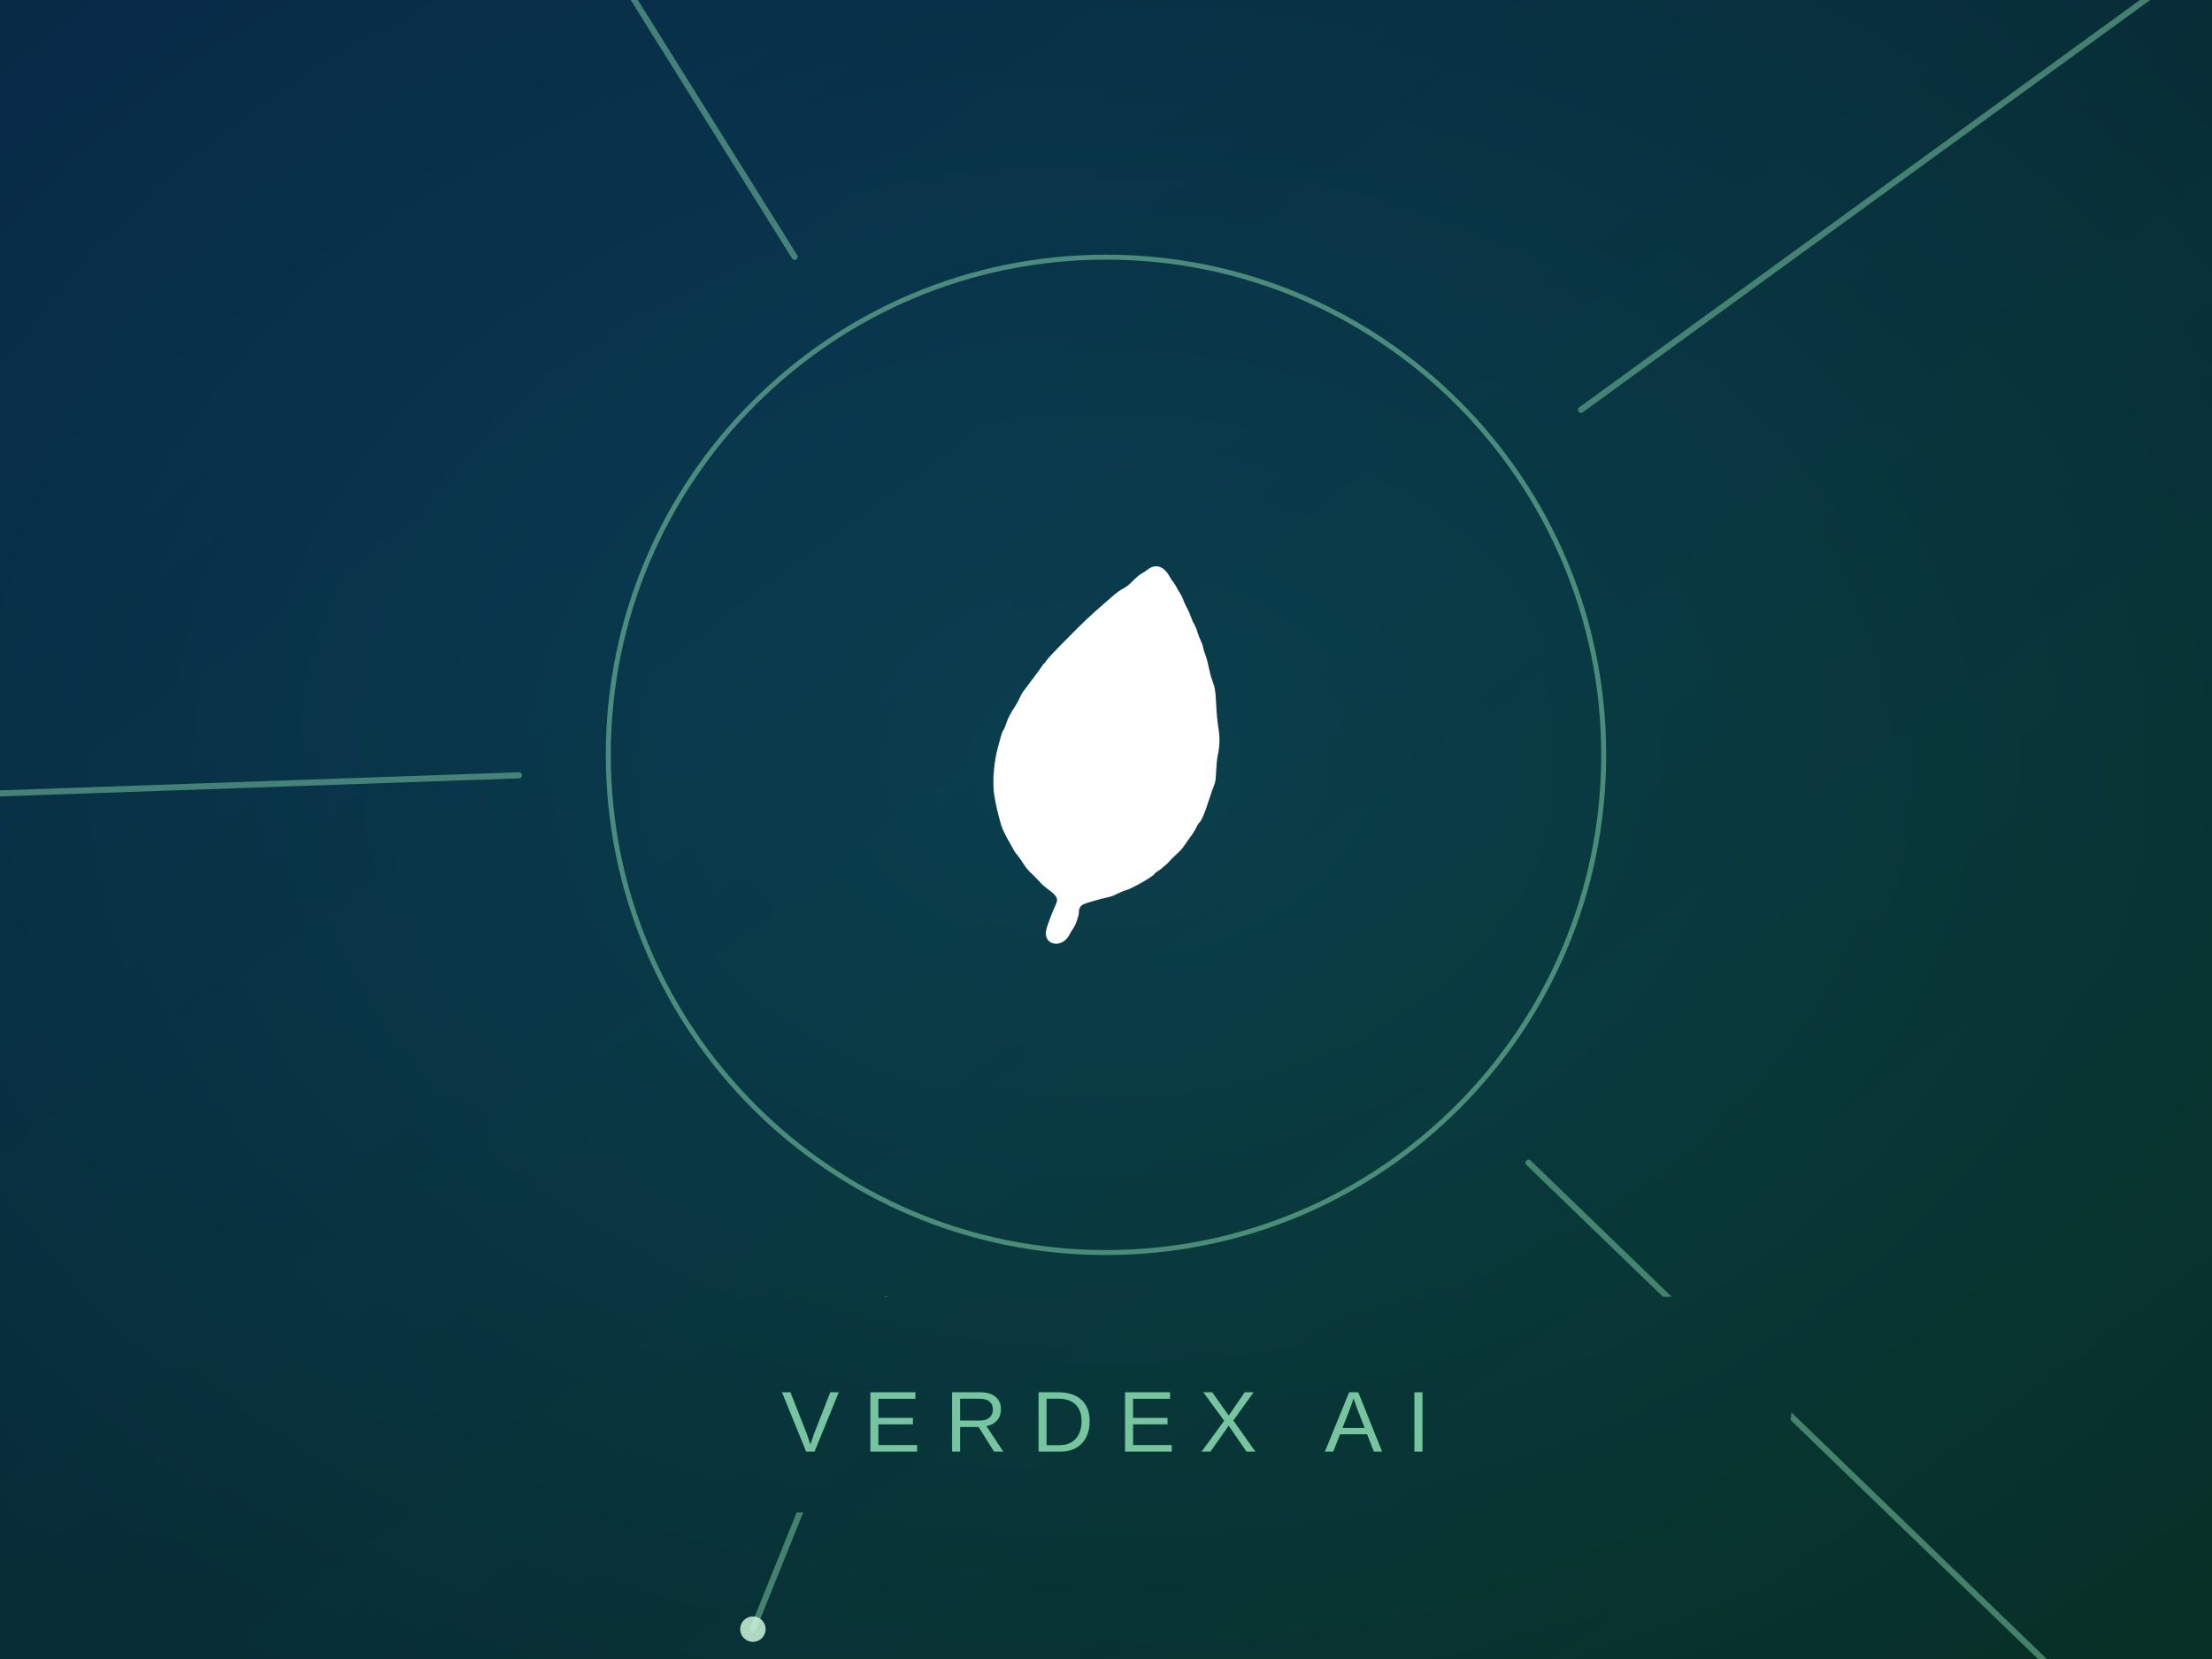
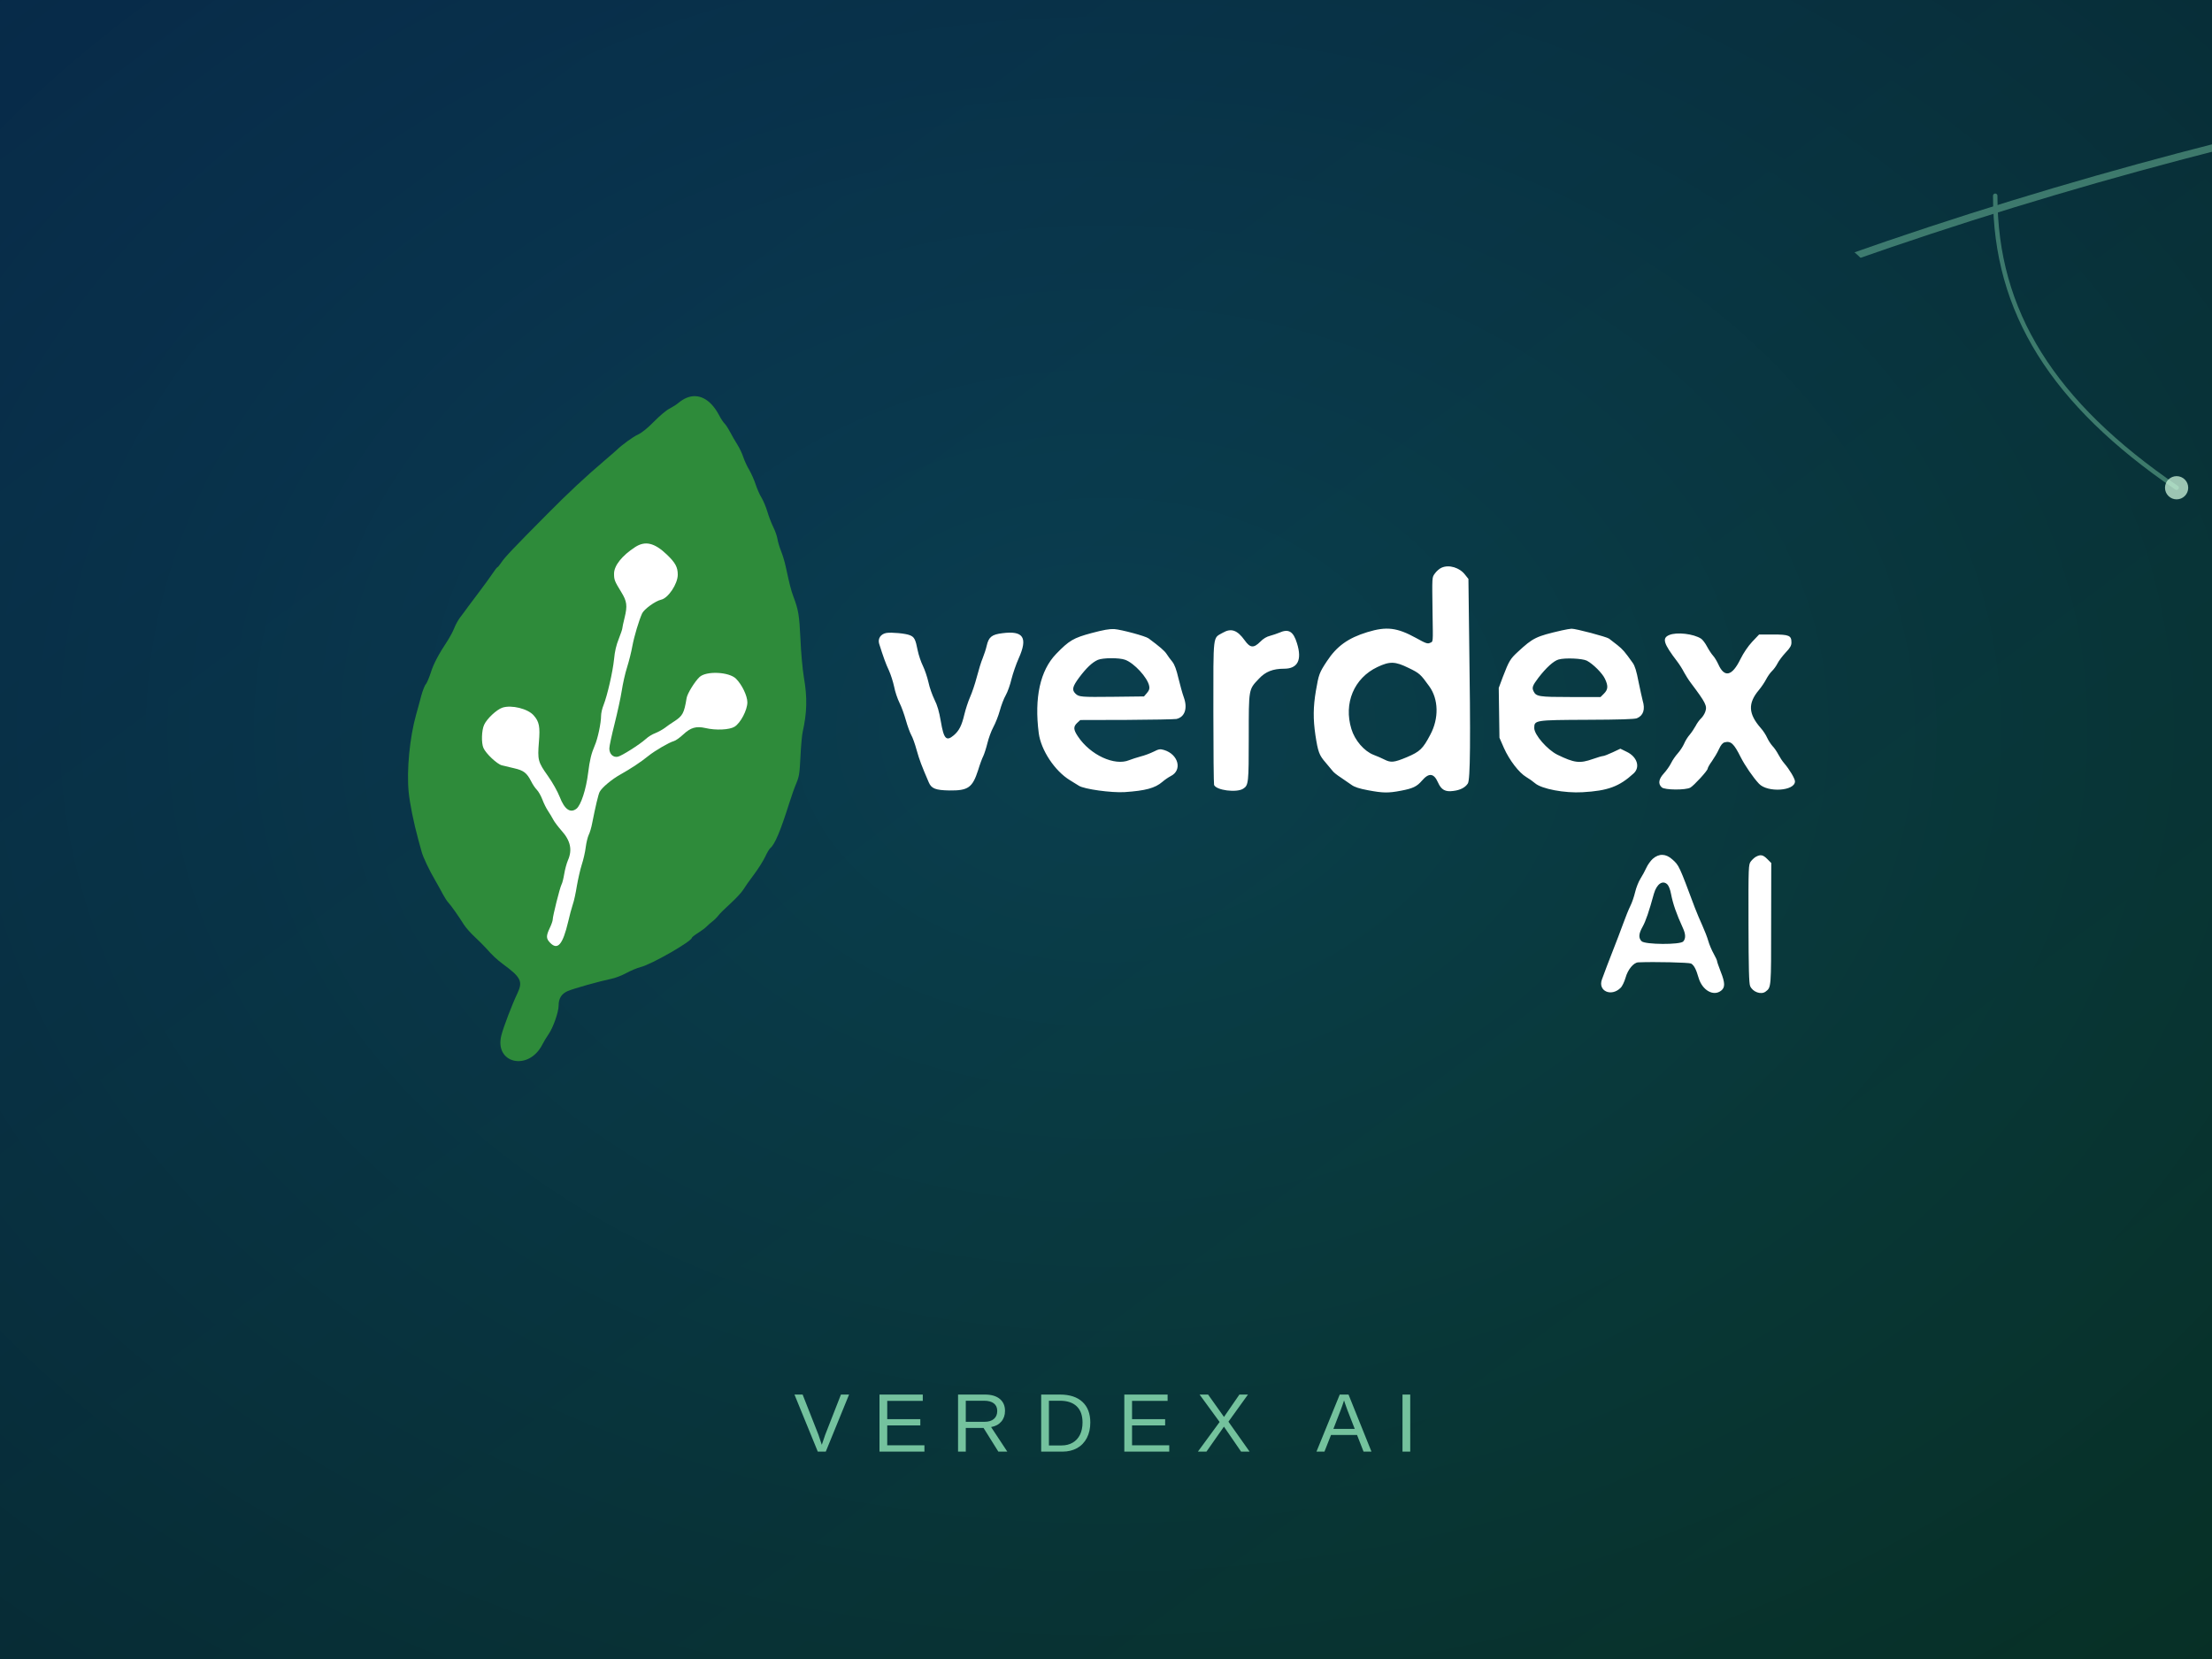
<svg xmlns="http://www.w3.org/2000/svg" width="800" height="600" viewBox="0 0 800 600" role="img" aria-label="Verdex AI">
  <defs>
    <linearGradient id="bg" x1="0" y1="0" x2="1" y2="1">
      <stop offset="0" stop-color="#0A3A63" />
      <stop offset="1" stop-color="#0A4436" />
    </linearGradient>
-     <radialGradient id="vg" cx="50%" cy="46%" r="72%">
+     <radialGradient id="vg" cx="50%" cy="44%" r="74%">
      <stop offset="0" stop-color="#000" stop-opacity="0" />
      <stop offset="1" stop-color="#000" stop-opacity="0.30" />
    </radialGradient>
    <mask id="clear">
      <rect width="800" height="600" fill="#fff" />
-       <rect x="152" y="469" width="496" height="78" rx="39" fill="#000" />
+       <rect x="108" y="76" width="584" height="376" rx="62" fill="#000" />
    </mask>
  </defs>
  <rect width="800" height="600" fill="url(#bg)" />
  <rect width="800" height="600" fill="url(#vg)" />
  <g mask="url(#clear)">
-     <g stroke="#7FD1A8" fill="none" stroke-width="2.2" stroke-linecap="round" opacity=".5">
-       <path d="M571.8,148.2 L901.6,-91.4" />
-       <path d="M552.8,420.5 L783.6,643.4" />
-       <path d="M187.7,280.4 L-182.4,293.3" />
-       <path d="M287.4,92.9 L196.3,-53.0" />
-       <path d="M320.4,469.9 L272.3,589.2" />
+     <g stroke="#7FD1A8" fill="none" stroke-linecap="round" opacity=".45">
+       <path d="M848.0,42.0 C688.0,78.0 528.0,138.0 368.0,240.0" stroke-width="2.6" />
+       <path d="M620.0,106.8 C616.0,154.8 636.8,190.8 681.6,228.0" stroke-width="1.6" />
+       <path d="M502.4,166.8 C494.4,208.8 515.2,241.8 560.0,274.8" stroke-width="1.6" />
+       <path d="M721.6,70.8 C721.6,112.8 742.4,145.8 787.2,176.4" stroke-width="1.6" />
    </g>
-     <g fill="#CDF5DC" opacity=".85">
-       <circle cx="901.6" cy="-91.4" r="4.6" />
-       <circle cx="783.6" cy="643.4" r="4.6" />
-       <circle cx="-182.4" cy="293.3" r="4.6" />
-       <circle cx="196.3" cy="-53.0" r="4.6" />
-       <circle cx="272.3" cy="589.2" r="4.6" />
+     <g fill="#CDF5DC" opacity=".75">
+       <circle cx="368.0" cy="240.0" r="5.4" />
+       <circle cx="681.6" cy="228.0" r="4.2" />
+       <circle cx="560.0" cy="274.8" r="4.2" />
+       <circle cx="787.2" cy="176.4" r="4.2" />
    </g>
  </g>
-   <circle cx="400.0" cy="273.0" r="180.0" fill="none" stroke="#7FD1A8" stroke-width="1.8" opacity=".55" />
-   <g transform="translate(310.0,183.0) scale(0.24221)">
-     <svg viewBox="-195.08 -83.08 743.16 743.16" width="743.16" height="743.16" overflow="visible">
-       <g transform="translate(0,580) scale(0.1,-0.1)" fill="#FFFFFF" stroke="none">
-         <path d="M2442 5715 c-19 -8 -48 -26 -64 -40 -17 -15 -52 -37 -77 -50 -26 -12 -85 -62 -131 -109 -55 -56 -103 -95 -135 -110 -44 -20 -139 -89 -186 -135 -9 -9 -54 -47 -99 -86 -164 -140 -308 -274 -484 -452 -291 -293 -362 -368 -391 -412 -15 -22 -30 -41 -34 -41 -3 0 -22 -24 -41 -53 -19 -28 -66 -94 -105 -145 -38 -51 -86 -114 -105 -140 -19 -27 -49 -67 -66 -89 -17 -23 -39 -63 -49 -90 -10 -26 -37 -76 -59 -110 -74 -112 -116 -191 -140 -268 -14 -42 -32 -85 -41 -96 -10 -10 -28 -56 -40 -101 -12 -46 -31 -117 -43 -158 -54 -192 -81 -470 -63 -655 10 -99 41 -254 82 -405 11 -41 24 -88 29 -105 11 -42 65 -156 114 -239 23 -39 52 -93 66 -119 14 -26 34 -58 45 -69 23 -24 91 -121 132 -187 16 -25 57 -72 93 -105 36 -34 78 -76 95 -95 54 -61 90 -95 145 -136 150 -110 168 -146 122 -244 -46 -96 -120 -290 -137 -358 -62 -240 231 -307 347 -79 11 22 35 62 53 88 39 56 85 187 85 242 0 62 25 101 78 124 52 22 274 84 367 103 33 6 92 29 130 50 39 21 93 43 120 50 90 21 435 219 435 249 0 4 24 23 53 41 28 18 61 42 72 54 11 11 33 31 49 43 16 12 39 35 50 50 12 16 59 62 105 104 46 42 94 94 107 116 13 22 54 80 91 129 36 48 78 115 94 149 15 33 35 66 43 73 39 32 85 141 161 381 18 58 45 134 60 169 24 57 28 83 35 225 4 89 13 181 18 206 38 168 41 296 11 467 -11 68 -24 204 -29 323 -10 205 -16 245 -61 365 -21 58 -30 95 -64 251 -8 39 -26 98 -39 130 -13 32 -27 79 -31 104 -4 25 -20 70 -35 100 -15 30 -38 89 -50 130 -12 41 -35 95 -50 120 -16 25 -38 76 -50 113 -12 37 -37 92 -54 122 -18 29 -40 78 -50 107 -9 29 -32 78 -51 108 -19 30 -48 80 -64 111 -16 30 -37 61 -45 68 -9 8 -31 41 -48 74 -72 134 -174 186 -276 142z" />
-       </g>
-     </svg>
+   <g transform="translate(144.0,140.3) scale(0.42667)">
+     <g transform="translate(0,580) scale(0.1,-0.1)" fill="#2E8B3A" stroke="none">
+       <path d="M2442 5715 c-19 -8 -48 -26 -64 -40 -17 -15 -52 -37 -77 -50 -26 -12 -85 -62 -131 -109 -55 -56 -103 -95 -135 -110 -44 -20 -139 -89 -186 -135 -9 -9 -54 -47 -99 -86 -164 -140 -308 -274 -484 -452 -291 -293 -362 -368 -391 -412 -15 -22 -30 -41 -34 -41 -3 0 -22 -24 -41 -53 -19 -28 -66 -94 -105 -145 -38 -51 -86 -114 -105 -140 -19 -27 -49 -67 -66 -89 -17 -23 -39 -63 -49 -90 -10 -26 -37 -76 -59 -110 -74 -112 -116 -191 -140 -268 -14 -42 -32 -85 -41 -96 -10 -10 -28 -56 -40 -101 -12 -46 -31 -117 -43 -158 -54 -192 -81 -470 -63 -655 10 -99 41 -254 82 -405 11 -41 24 -88 29 -105 11 -42 65 -156 114 -239 23 -39 52 -93 66 -119 14 -26 34 -58 45 -69 23 -24 91 -121 132 -187 16 -25 57 -72 93 -105 36 -34 78 -76 95 -95 54 -61 90 -95 145 -136 150 -110 168 -146 122 -244 -46 -96 -120 -290 -137 -358 -62 -240 231 -307 347 -79 11 22 35 62 53 88 39 56 85 187 85 242 0 62 25 101 78 124 52 22 274 84 367 103 33 6 92 29 130 50 39 21 93 43 120 50 90 21 435 219 435 249 0 4 24 23 53 41 28 18 61 42 72 54 11 11 33 31 49 43 16 12 39 35 50 50 12 16 59 62 105 104 46 42 94 94 107 116 13 22 54 80 91 129 36 48 78 115 94 149 15 33 35 66 43 73 39 32 85 141 161 381 18 58 45 134 60 169 24 57 28 83 35 225 4 89 13 181 18 206 38 168 41 296 11 467 -11 68 -24 204 -29 323 -10 205 -16 245 -61 365 -21 58 -30 95 -64 251 -8 39 -26 98 -39 130 -13 32 -27 79 -31 104 -4 25 -20 70 -35 100 -15 30 -38 89 -50 130 -12 41 -35 95 -50 120 -16 25 -38 76 -50 113 -12 37 -37 92 -54 122 -18 29 -40 78 -50 107 -9 29 -32 78 -51 108 -19 30 -48 80 -64 111 -16 30 -37 61 -45 68 -9 8 -31 41 -48 74 -72 134 -174 186 -276 142z" />
+     </g>
+     <g transform="translate(0,580) scale(0.1,-0.1)" fill="#FFFFFF" stroke="none">
+       <path d="M2009 4451 c-111 -72 -179 -157 -179 -225 0 -53 4 -63 62 -158 47 -76 52 -115 28 -213 -11 -44 -20 -86 -20 -93 0 -8 -14 -48 -30 -89 -21 -52 -34 -106 -40 -173 -11 -107 -57 -307 -89 -388 -12 -29 -21 -70 -21 -91 0 -61 -28 -195 -54 -253 -29 -68 -42 -121 -56 -233 -17 -138 -61 -273 -99 -302 -52 -40 -101 -5 -141 99 -20 50 -59 120 -102 181 -83 117 -87 133 -75 285 11 130 3 173 -44 226 -49 57 -188 91 -265 66 -49 -16 -132 -94 -155 -145 -22 -46 -25 -155 -6 -197 21 -48 116 -137 156 -147 20 -5 67 -16 105 -25 80 -18 107 -40 143 -110 13 -27 36 -60 49 -73 14 -14 34 -50 46 -81 12 -32 33 -75 48 -97 15 -22 35 -56 45 -75 10 -19 42 -61 70 -93 76 -84 93 -163 54 -251 -11 -26 -25 -77 -31 -114 -6 -37 -16 -79 -24 -93 -14 -28 -74 -266 -74 -296 0 -10 -11 -42 -25 -71 -32 -68 -31 -89 2 -124 65 -68 108 -17 154 177 11 50 29 115 39 146 11 30 26 102 35 159 10 57 28 137 41 178 14 42 29 108 34 149 5 40 17 87 25 104 9 17 23 63 30 102 27 137 52 243 63 263 19 37 106 109 177 148 84 47 174 106 235 156 57 46 178 116 216 126 16 4 52 30 81 57 62 58 109 72 188 54 88 -21 204 -15 246 11 51 31 109 142 109 207 0 55 -46 150 -96 200 -59 59 -253 68 -310 14 -40 -38 -103 -140 -109 -178 -21 -128 -33 -151 -106 -198 -24 -15 -60 -40 -79 -55 -19 -14 -55 -34 -80 -44 -25 -9 -61 -31 -80 -49 -53 -48 -205 -144 -238 -151 -40 -8 -72 23 -72 70 0 19 20 112 44 207 24 96 52 222 61 281 9 59 29 150 46 202 16 51 36 131 44 177 16 86 56 218 83 278 17 36 112 105 161 116 60 13 141 134 141 212 0 64 -20 101 -93 171 -105 100 -183 118 -268 63z" />
+     </g>
+     <g transform="translate(0,580) scale(0.1,-0.1)" fill="#FFFFFF" stroke="none">
+       <path d="M8844 4276 c-17 -7 -42 -29 -55 -47 -27 -38 -25 -18 -21 -344 4 -253 6 -234 -22 -246 -20 -10 -36 -4 -117 41 -162 89 -250 100 -414 50 -163 -50 -259 -119 -343 -247 -64 -97 -69 -111 -93 -251 -23 -137 -24 -238 -4 -375 22 -143 32 -170 86 -232 26 -30 53 -63 61 -73 7 -10 38 -35 68 -54 30 -20 71 -48 90 -62 26 -19 65 -32 140 -46 127 -24 172 -25 281 -4 100 19 134 35 177 85 59 69 101 64 136 -15 28 -63 62 -82 131 -72 58 7 100 29 122 63 21 31 24 361 11 1251 l-6 483 -27 34 c-46 62 -138 90 -201 61z m-278 -850 c91 -44 100 -52 174 -155 79 -109 83 -272 9 -410 -63 -120 -88 -144 -199 -191 -108 -45 -135 -48 -190 -20 -21 11 -63 29 -92 40 -80 31 -159 123 -188 219 -67 218 22 431 220 525 106 50 150 49 266 -8z M5877 3722 c-152 -41 -189 -62 -300 -177 -135 -140 -186 -371 -147 -672 19 -143 135 -319 264 -398 27 -16 61 -38 76 -47 44 -29 277 -61 388 -54 178 12 258 34 320 87 18 16 50 38 71 49 100 50 65 184 -57 221 -34 10 -44 8 -88 -14 -28 -14 -78 -33 -111 -41 -33 -9 -76 -23 -96 -31 -124 -52 -331 44 -435 201 -39 58 -40 83 -6 115 l26 24 391 1 c216 1 407 5 424 8 71 16 96 90 63 182 -12 32 -32 106 -46 163 -17 73 -32 114 -51 139 -16 19 -38 49 -50 68 -19 28 -58 61 -152 131 -27 20 -230 74 -291 79 -41 2 -91 -7 -193 -34z m284 -226 c77 -27 191 -151 205 -222 5 -24 0 -37 -19 -60 l-25 -29 -258 -3 c-278 -3 -294 -2 -324 28 -31 31 -24 59 33 136 60 80 110 128 158 149 42 18 181 19 230 1z M9865 3745 c-221 -51 -244 -62 -375 -183 -63 -58 -74 -76 -126 -211 l-35 -94 3 -211 3 -211 38 -87 c46 -103 128 -210 189 -246 24 -14 58 -38 75 -53 56 -48 250 -85 402 -76 215 12 312 48 434 160 57 53 29 140 -58 182 l-55 27 -66 -31 c-36 -17 -73 -31 -80 -31 -8 0 -47 -11 -86 -25 -113 -40 -158 -34 -302 36 -85 42 -196 169 -196 226 0 67 5 68 448 70 277 1 402 5 422 13 55 23 72 75 49 150 -5 19 -21 91 -35 159 -17 90 -31 135 -49 160 -69 97 -84 114 -130 151 -28 22 -59 46 -71 55 -22 16 -283 85 -318 84 -11 0 -48 -7 -81 -14z m211 -257 c53 -28 131 -106 153 -153 29 -61 27 -91 -8 -126 l-29 -29 -254 0 c-270 0 -292 4 -314 49 -15 30 -9 48 41 114 66 86 129 143 171 155 56 16 202 9 240 -10z M6990 3725 c-86 -50 -80 6 -80 -672 0 -331 3 -609 6 -618 18 -46 192 -68 247 -32 45 29 47 48 47 435 0 418 -2 404 87 498 55 59 118 84 213 84 115 0 153 74 109 215 -31 102 -71 126 -151 90 -18 -8 -53 -19 -77 -26 -29 -7 -58 -24 -83 -50 -56 -56 -86 -54 -132 11 -63 88 -115 106 -186 65z M4139 3723 c-48 -8 -75 -47 -62 -91 33 -105 57 -173 83 -227 15 -33 35 -95 44 -137 8 -43 29 -104 45 -136 17 -33 41 -100 55 -150 14 -50 35 -106 45 -124 11 -18 32 -76 46 -128 24 -85 41 -130 103 -274 22 -52 58 -66 174 -68 160 -2 196 24 244 172 14 47 34 101 44 120 9 19 25 69 35 110 10 41 32 102 50 135 18 33 43 96 55 140 12 44 34 103 50 130 16 28 38 90 49 138 12 47 39 126 61 175 79 176 40 236 -138 213 -90 -11 -116 -32 -133 -105 -6 -28 -22 -76 -34 -106 -13 -30 -35 -102 -50 -160 -15 -58 -41 -134 -57 -170 -16 -36 -38 -103 -49 -149 -22 -93 -44 -137 -90 -176 -63 -53 -84 -30 -109 118 -15 86 -29 135 -54 185 -18 37 -42 103 -51 147 -10 44 -31 106 -47 139 -16 32 -36 91 -44 130 -19 97 -29 115 -67 130 -35 15 -156 26 -198 19z M10773 3705 c-61 -26 -48 -71 69 -224 20 -26 46 -68 58 -92 13 -24 38 -64 57 -89 127 -169 140 -195 123 -244 -6 -18 -22 -44 -36 -57 -14 -13 -35 -42 -46 -64 -12 -22 -34 -55 -50 -74 -17 -19 -38 -53 -48 -77 -10 -23 -34 -60 -53 -81 -19 -21 -45 -58 -57 -83 -12 -25 -40 -64 -61 -87 -45 -49 -51 -89 -18 -119 26 -23 202 -24 242 -2 31 18 147 144 147 161 0 7 16 36 36 63 19 27 46 72 59 101 17 37 31 54 49 59 53 13 78 -10 136 -126 35 -69 105 -172 155 -225 72 -77 305 -62 305 20 0 23 -47 102 -91 153 -16 18 -38 52 -50 75 -12 23 -34 56 -50 72 -15 17 -35 48 -45 70 -9 21 -33 59 -54 82 -106 121 -110 210 -16 322 21 25 48 65 61 90 13 25 35 57 50 71 15 14 36 43 47 65 11 22 42 63 69 92 39 41 49 59 49 86 0 58 -20 67 -155 67 l-119 0 -59 -62 c-36 -39 -73 -94 -99 -146 -71 -146 -136 -161 -188 -44 -12 26 -31 58 -44 72 -13 14 -36 49 -51 77 -15 29 -38 59 -50 67 -63 42 -209 59 -272 31z M10635 1809 c-19 -17 -44 -52 -55 -77 -12 -26 -34 -67 -50 -92 -16 -25 -36 -76 -45 -114 -9 -38 -27 -91 -41 -118 -13 -26 -42 -97 -63 -156 -22 -59 -53 -143 -71 -187 -17 -44 -45 -116 -62 -160 -16 -44 -36 -97 -44 -118 -37 -99 79 -151 158 -72 14 13 32 52 42 86 19 69 68 128 107 130 138 6 430 -1 448 -10 25 -14 43 -48 64 -121 31 -106 126 -160 191 -109 35 27 34 67 -4 162 -16 42 -30 81 -30 87 0 7 -13 36 -29 64 -16 28 -37 77 -46 109 -9 32 -32 90 -50 130 -19 40 -47 109 -64 152 -133 356 -134 358 -190 408 -55 50 -113 52 -166 6z m124 -218 c11 -11 24 -45 30 -78 17 -88 45 -168 101 -291 24 -52 25 -89 3 -114 -26 -29 -324 -27 -353 2 -28 28 -25 64 9 124 26 47 54 128 95 278 24 84 75 119 115 79z M11511 1827 c-13 -6 -33 -25 -45 -40 -20 -28 -21 -36 -20 -527 1 -380 4 -507 14 -530 21 -50 93 -76 131 -47 48 37 47 29 47 576 l1 514 -34 34 c-35 35 -56 40 -94 20z" />
+     </g>
  </g>
-   <text x="400" y="525" text-anchor="middle" font-family="Space Grotesk,Helvetica Neue,Arial,sans-serif" font-size="31.2" font-weight="500" letter-spacing="8.74" fill="#7FD1A8" opacity=".92">VERDEX AI</text>
+   <text x="400" y="525" text-anchor="middle" font-family="Space Grotesk,Helvetica Neue,Arial,sans-serif" font-size="30.0" font-weight="500" letter-spacing="8.40" fill="#7FD1A8" opacity=".9">VERDEX AI</text>
</svg>
